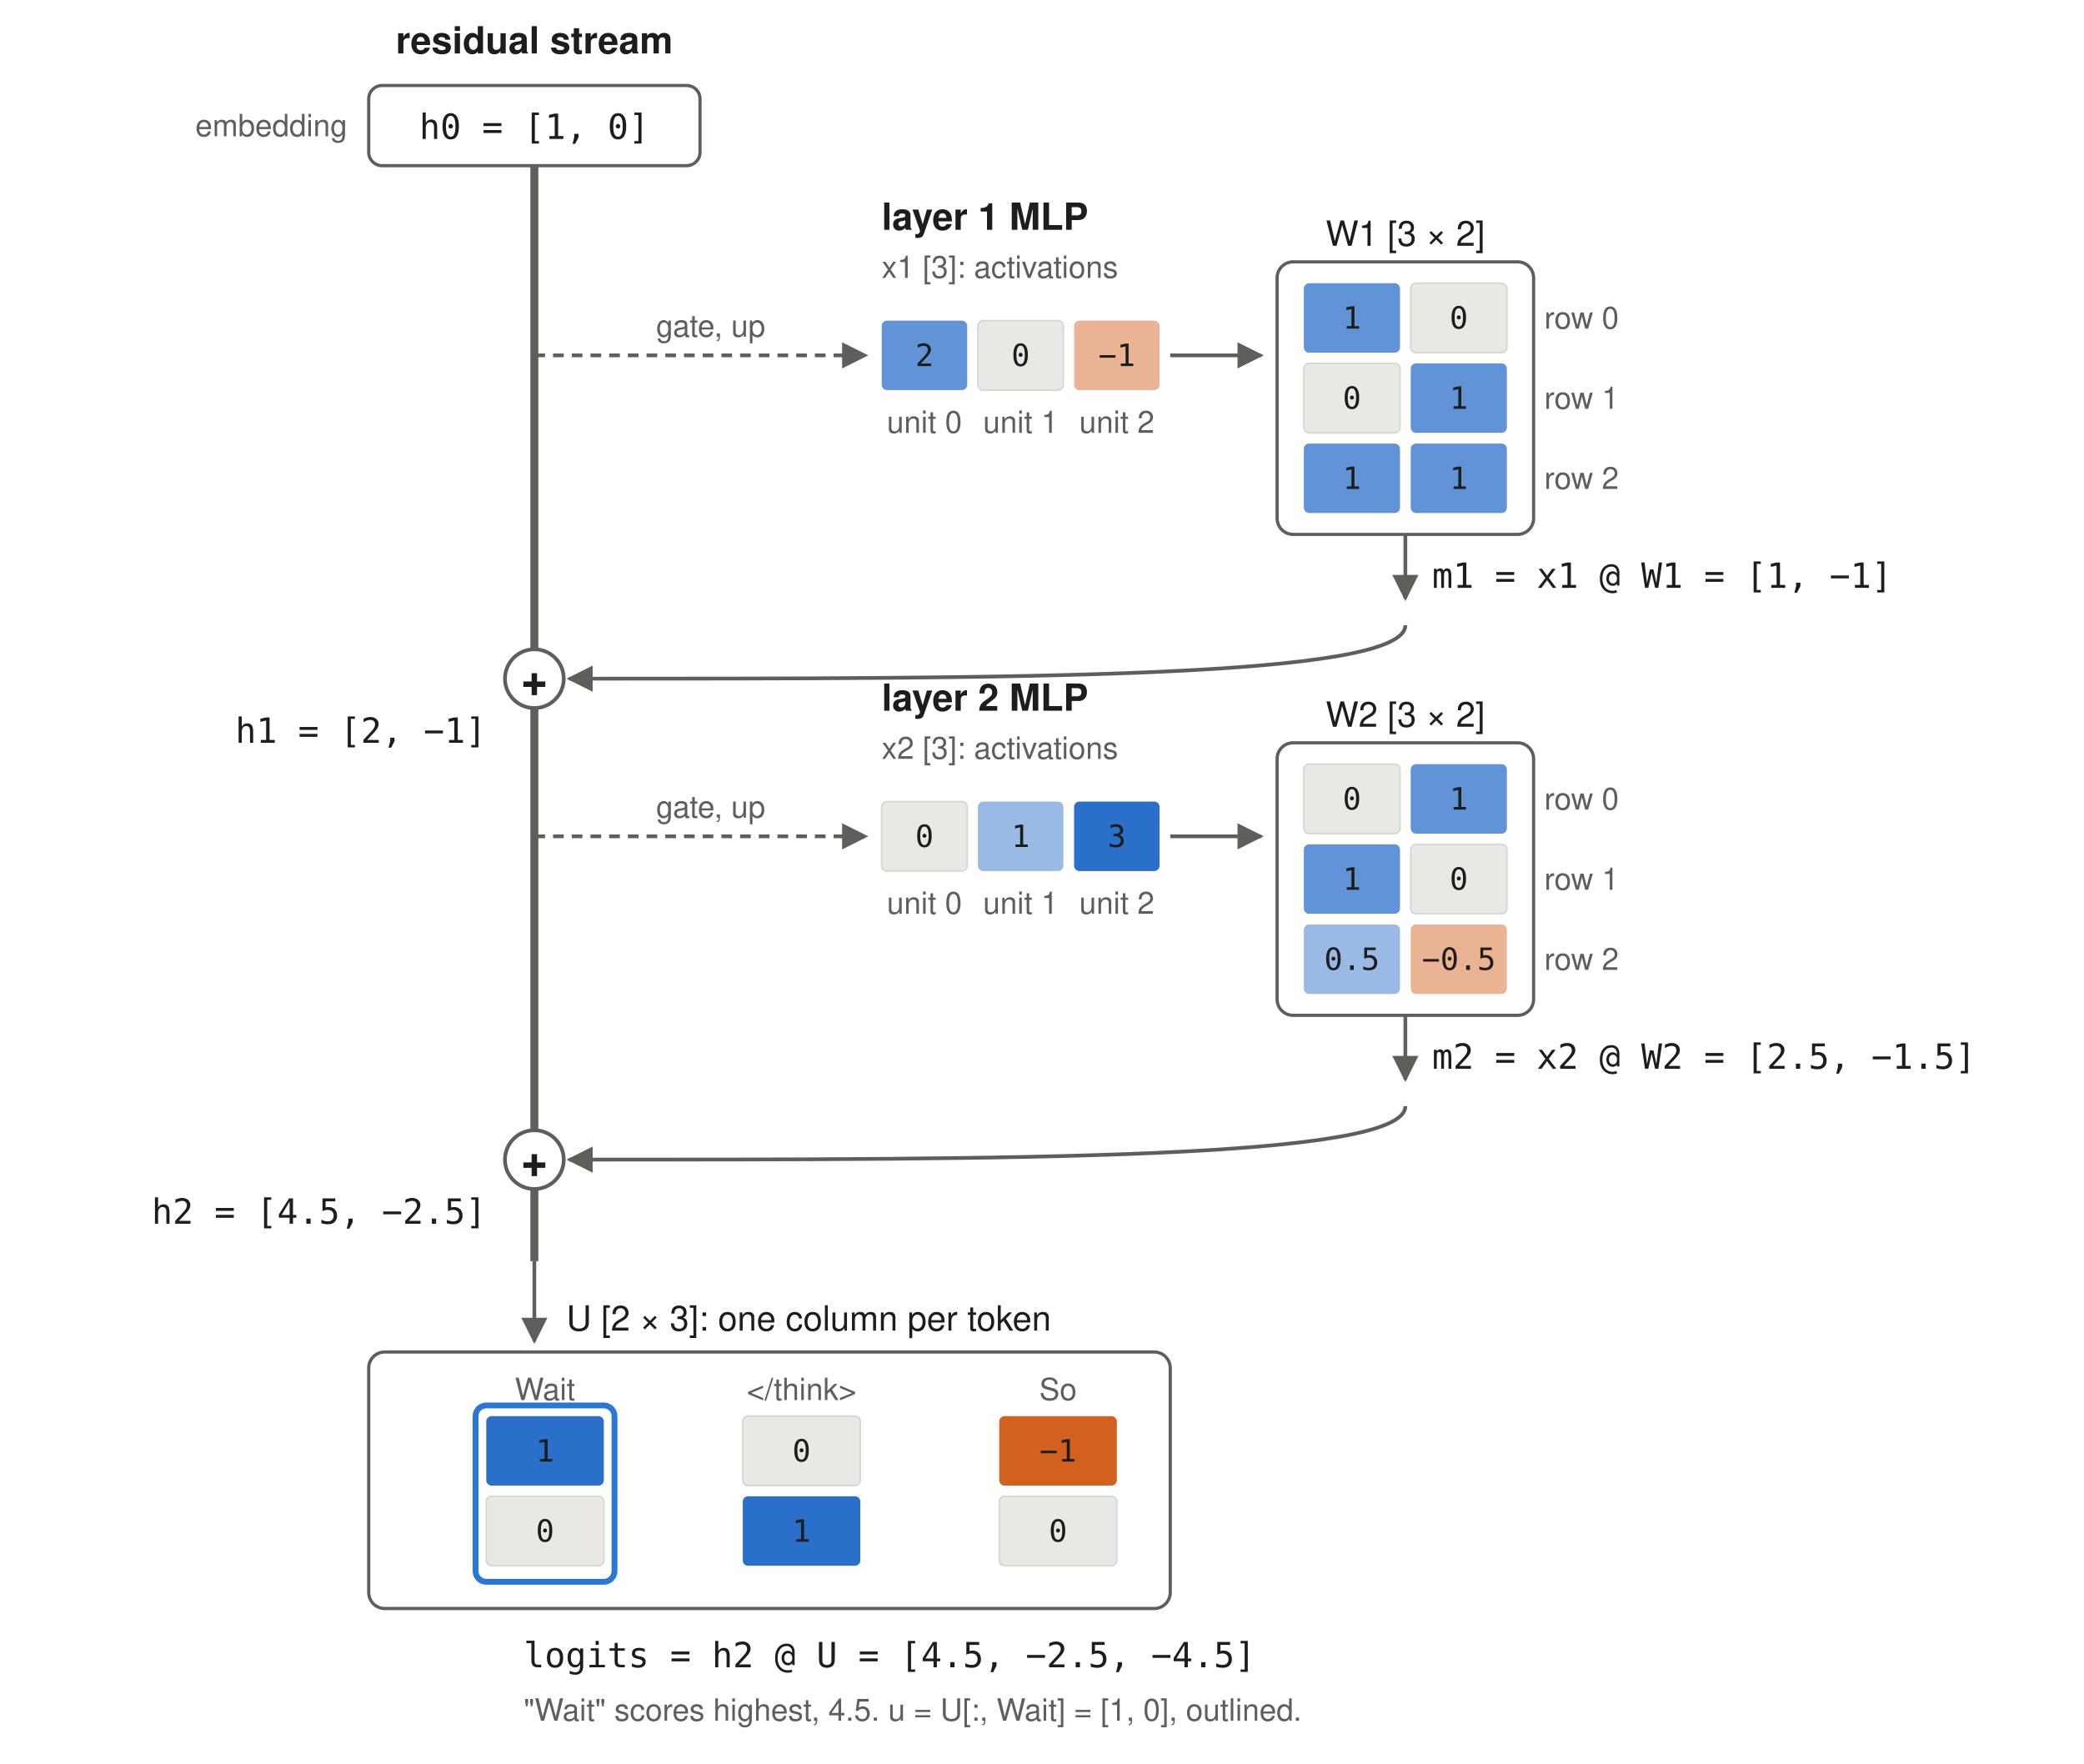
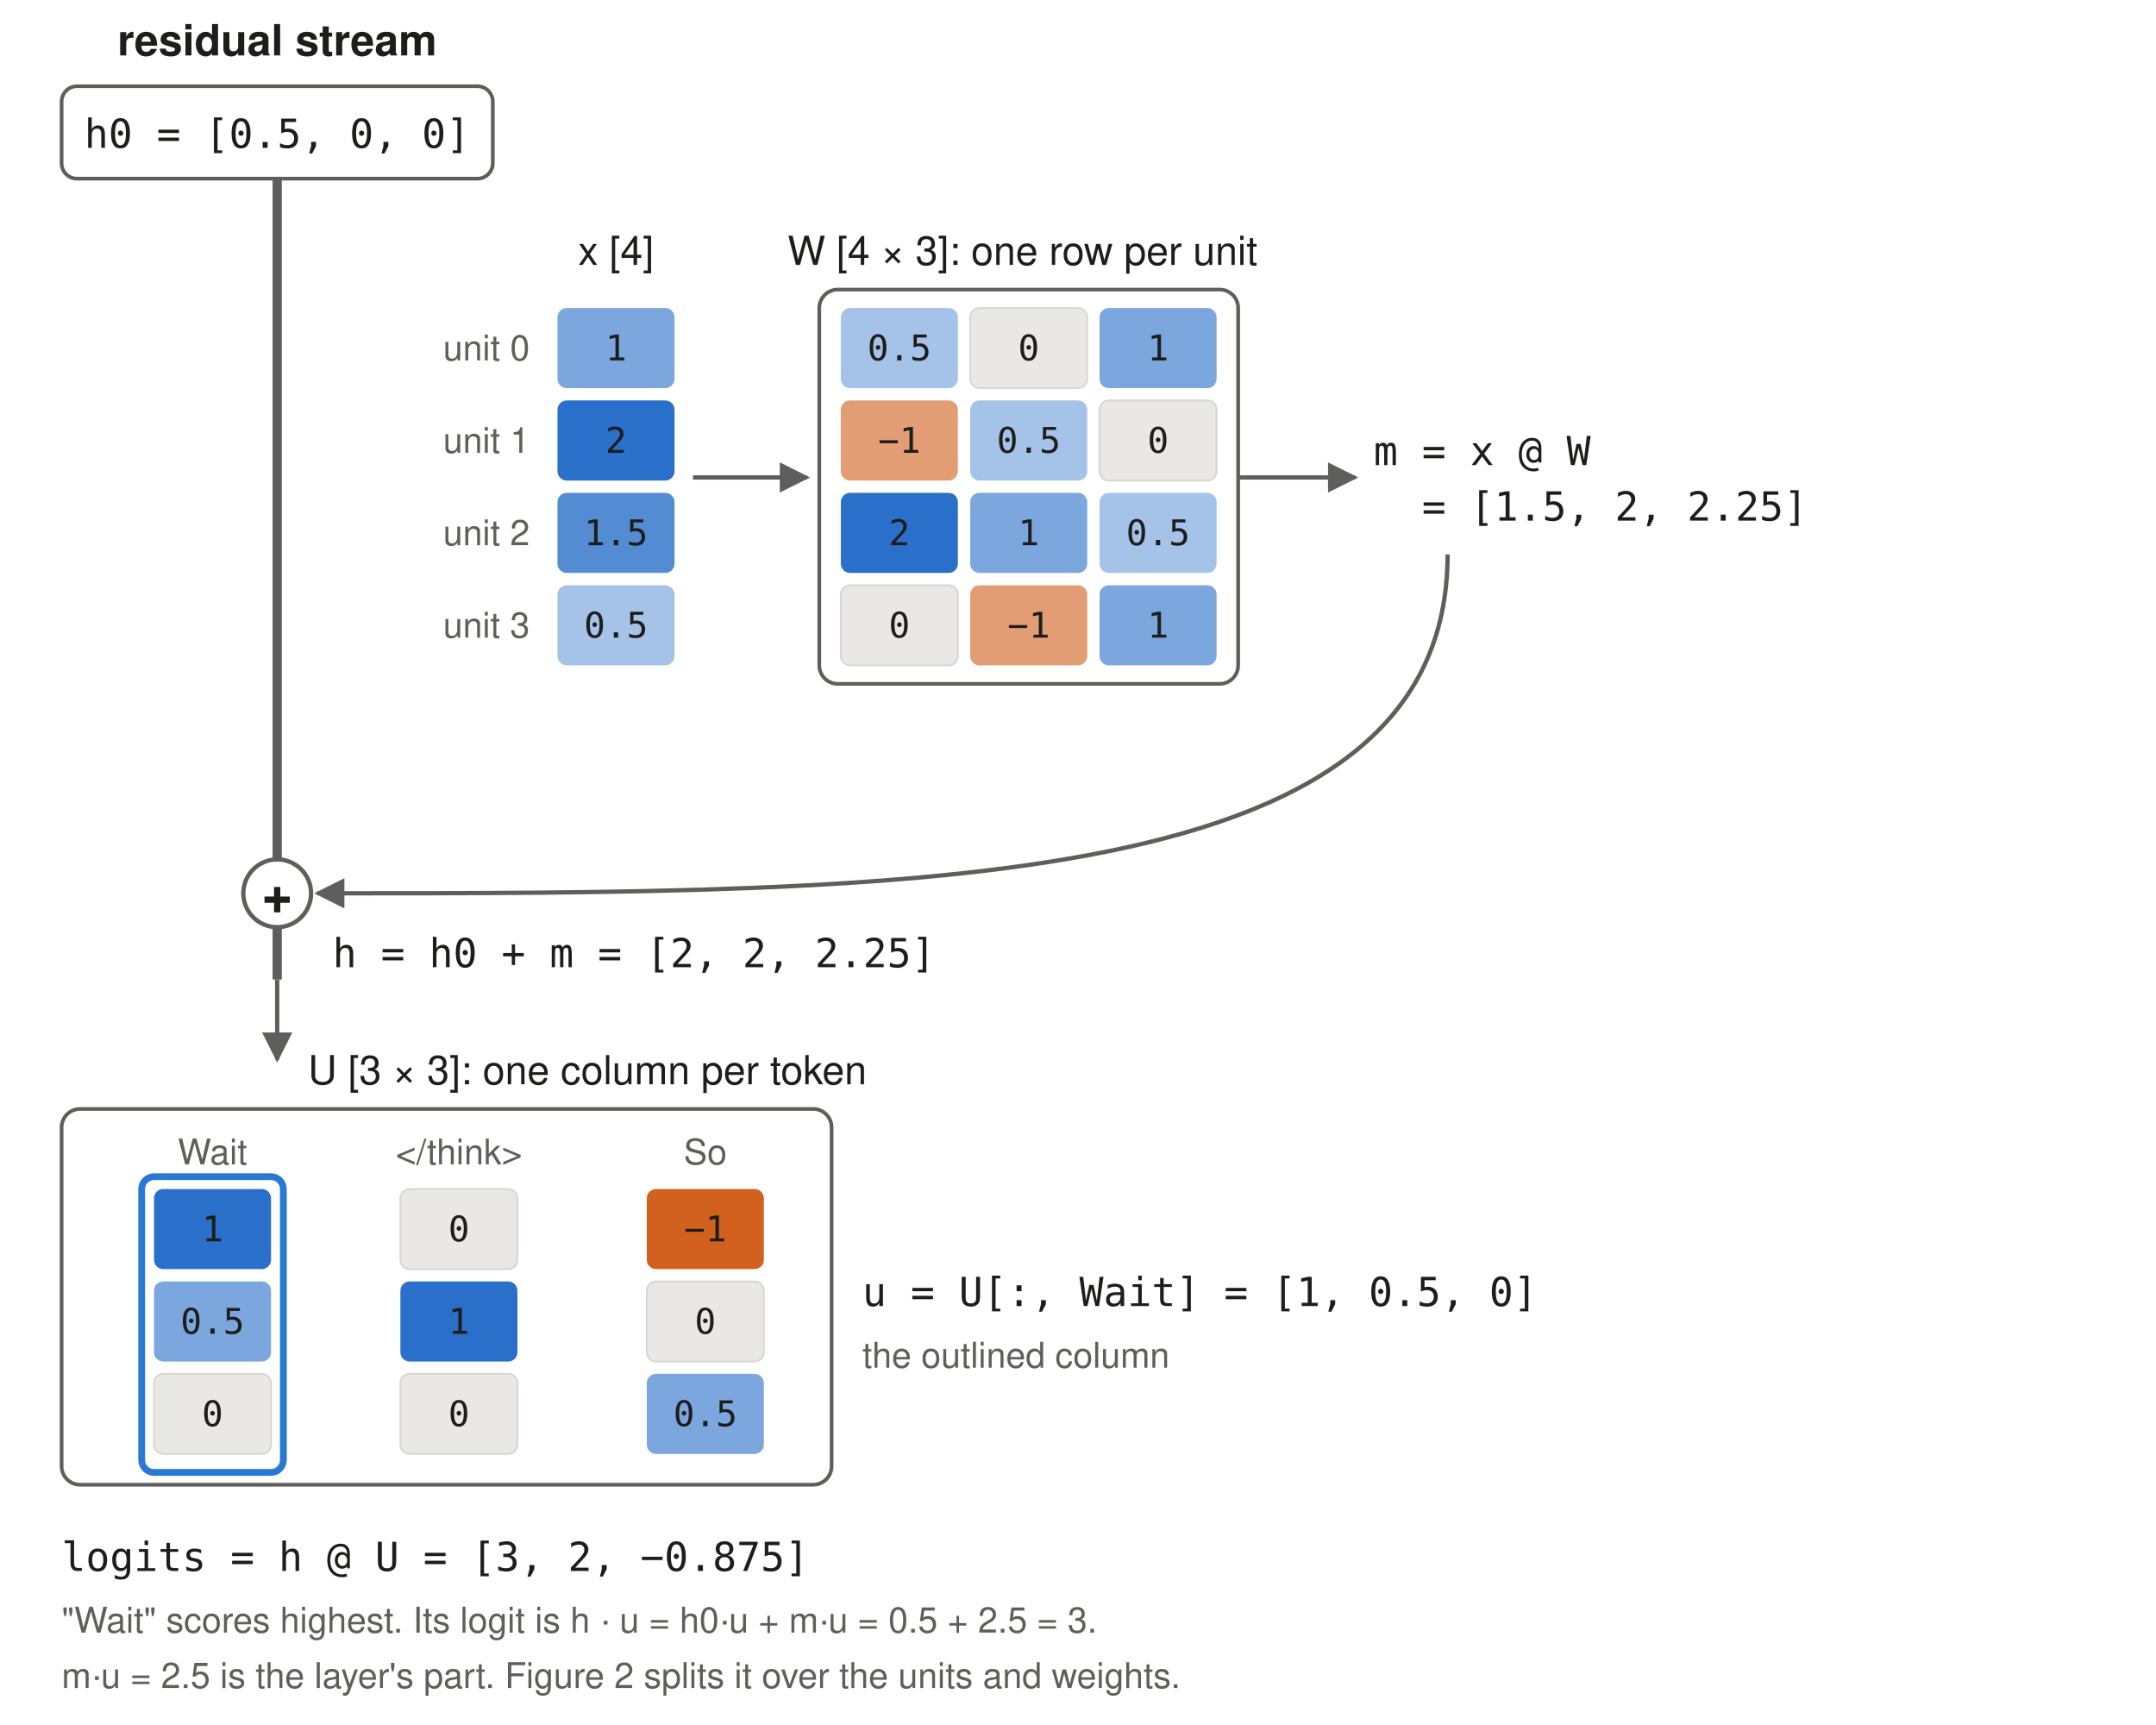
- <svg xmlns="http://www.w3.org/2000/svg" viewBox="0 0 780 660" role="img">
+ <svg xmlns="http://www.w3.org/2000/svg" viewBox="0 0 700 560" role="img">
  <style>
text{font-family:-apple-system,system-ui,"Segoe UI",Helvetica,Arial,sans-serif;fill:var(--ink,#1d1d1b)}
.s{font-size:13px}.tiny{font-size:11.5px;fill:var(--muted,#5f5e5a)}.num{font-size:11.5px;font-family:ui-monospace,Menlo,monospace}
.code{font-size:13px;font-family:ui-monospace,Menlo,monospace}.h{font-size:14px;font-weight:600}.op{font-size:17px;font-weight:600}
.stream{stroke:var(--muted,#5f5e5a);stroke-width:3}.ar{stroke:var(--muted,#5f5e5a);stroke-width:1.4;fill:none}.hd{fill:var(--muted,#5f5e5a)}
.axis{stroke:var(--muted,#5f5e5a);stroke-width:1}.box{fill:none;stroke:var(--muted,#5f5e5a);stroke-width:1.2}
.sel{fill:none;stroke:var(--accent,#2a78d6);stroke-width:2.2}.addc{fill:var(--bg,#fff);stroke:var(--muted,#5f5e5a);stroke-width:1.4}
.pos{fill:var(--pos,#2a6fc9)}.neg{fill:var(--neg,#d2601f)}.zero{fill:var(--code,#e9e8e4);stroke:var(--line,#d9d7d1);stroke-width:.6}
.gray{fill:var(--muted,#5f5e5a)}
</style>
  <defs>
    <marker id="hd" viewBox="0 0 10 10" refX="9" refY="5" markerWidth="7" markerHeight="7" orient="auto-start-reverse">
      <path d="M0,0 L10,5 L0,10 z" class="hd" />
    </marker>
  </defs>
-   <text x="200" y="20" class="h" text-anchor="middle" xml:space="preserve">residual stream</text>
-   <rect x="138" y="32" width="124" height="30" rx="5" class="box" />
-   <text x="200" y="52" class="code" text-anchor="middle" xml:space="preserve">h0 = [1, 0]</text>
-   <text x="130" y="51" class="tiny" text-anchor="end" xml:space="preserve">embedding</text>
-   <line x1="200" y1="62" x2="200" y2="472" class="stream" />
-   <text x="330" y="86" class="h" text-anchor="start" xml:space="preserve">layer 1 MLP</text>
-   <path d="M 200 133 L 324 133" class="ar" stroke-dasharray="4 3" marker-end="url(#hd)" />
-   <text x="266" y="126" class="tiny" text-anchor="middle" xml:space="preserve">gate, up</text>
-   <text x="330" y="104" class="tiny" text-anchor="start" xml:space="preserve">x1 [3]: activations</text>
-   <rect x="330" y="120" width="32" height="26" rx="2" class="pos" fill-opacity="0.74" />
-   <text x="346.0" y="137.0" class="num" text-anchor="middle" xml:space="preserve">2</text>
-   <text x="346" y="162" class="tiny" text-anchor="middle" xml:space="preserve">unit 0</text>
-   <rect x="366" y="120" width="32" height="26" rx="2" class="zero" fill-opacity="1.00" />
-   <text x="382.0" y="137.0" class="num" text-anchor="middle" xml:space="preserve">0</text>
-   <text x="382" y="162" class="tiny" text-anchor="middle" xml:space="preserve">unit 1</text>
-   <rect x="402" y="120" width="32" height="26" rx="2" class="neg" fill-opacity="0.48" />
-   <text x="418.0" y="137.0" class="num" text-anchor="middle" xml:space="preserve">−1</text>
-   <text x="418" y="162" class="tiny" text-anchor="middle" xml:space="preserve">unit 2</text>
-   <line x1="438" y1="133" x2="472" y2="133" class="ar" marker-end="url(#hd)" />
-   <rect x="478" y="98" width="96" height="102" rx="6" class="box" />
-   <text x="526" y="92" class="s" text-anchor="middle" xml:space="preserve">W1 [3 × 2]</text>
-   <rect x="488" y="106" width="36" height="26" rx="2" class="pos" fill-opacity="0.74" />
-   <text x="506.0" y="123.0" class="num" text-anchor="middle" xml:space="preserve">1</text>
-   <rect x="528" y="106" width="36" height="26" rx="2" class="zero" fill-opacity="1.00" />
-   <text x="546.0" y="123.0" class="num" text-anchor="middle" xml:space="preserve">0</text>
-   <text x="578" y="123" class="tiny" text-anchor="start" xml:space="preserve">row 0</text>
-   <rect x="488" y="136" width="36" height="26" rx="2" class="zero" fill-opacity="1.00" />
-   <text x="506.0" y="153.0" class="num" text-anchor="middle" xml:space="preserve">0</text>
-   <rect x="528" y="136" width="36" height="26" rx="2" class="pos" fill-opacity="0.74" />
-   <text x="546.0" y="153.0" class="num" text-anchor="middle" xml:space="preserve">1</text>
-   <text x="578" y="153" class="tiny" text-anchor="start" xml:space="preserve">row 1</text>
-   <rect x="488" y="166" width="36" height="26" rx="2" class="pos" fill-opacity="0.74" />
-   <text x="506.0" y="183.0" class="num" text-anchor="middle" xml:space="preserve">1</text>
-   <rect x="528" y="166" width="36" height="26" rx="2" class="pos" fill-opacity="0.74" />
-   <text x="546.0" y="183.0" class="num" text-anchor="middle" xml:space="preserve">1</text>
-   <text x="578" y="183" class="tiny" text-anchor="start" xml:space="preserve">row 2</text>
-   <line x1="526" y1="200" x2="526" y2="224" class="ar" marker-end="url(#hd)" />
-   <text x="536" y="220" class="code" text-anchor="start" xml:space="preserve">m1 = x1 @ W1 = [1, −1]</text>
-   <path d="M 526 234 C 526 254, 380 254, 213 254" class="ar" marker-end="url(#hd)" />
-   <circle cx="200" cy="254" r="11" class="addc" />
-   <text x="200" y="260" class="op" text-anchor="middle" xml:space="preserve">+</text>
-   <text x="182" y="278" class="code" text-anchor="end" xml:space="preserve">h1 = [2, −1]</text>
-   <text x="330" y="266" class="h" text-anchor="start" xml:space="preserve">layer 2 MLP</text>
-   <path d="M 200 313 L 324 313" class="ar" stroke-dasharray="4 3" marker-end="url(#hd)" />
-   <text x="266" y="306" class="tiny" text-anchor="middle" xml:space="preserve">gate, up</text>
-   <text x="330" y="284" class="tiny" text-anchor="start" xml:space="preserve">x2 [3]: activations</text>
-   <rect x="330" y="300" width="32" height="26" rx="2" class="zero" fill-opacity="1.00" />
-   <text x="346.0" y="317.0" class="num" text-anchor="middle" xml:space="preserve">0</text>
-   <text x="346" y="342" class="tiny" text-anchor="middle" xml:space="preserve">unit 0</text>
-   <rect x="366" y="300" width="32" height="26" rx="2" class="pos" fill-opacity="0.48" />
-   <text x="382.0" y="317.0" class="num" text-anchor="middle" xml:space="preserve">1</text>
-   <text x="382" y="342" class="tiny" text-anchor="middle" xml:space="preserve">unit 1</text>
-   <rect x="402" y="300" width="32" height="26" rx="2" class="pos" fill-opacity="1.00" />
-   <text x="418.0" y="317.0" class="num" text-anchor="middle" xml:space="preserve">3</text>
-   <text x="418" y="342" class="tiny" text-anchor="middle" xml:space="preserve">unit 2</text>
-   <line x1="438" y1="313" x2="472" y2="313" class="ar" marker-end="url(#hd)" />
-   <rect x="478" y="278" width="96" height="102" rx="6" class="box" />
-   <text x="526" y="272" class="s" text-anchor="middle" xml:space="preserve">W2 [3 × 2]</text>
-   <rect x="488" y="286" width="36" height="26" rx="2" class="zero" fill-opacity="1.00" />
-   <text x="506.0" y="303.0" class="num" text-anchor="middle" xml:space="preserve">0</text>
-   <rect x="528" y="286" width="36" height="26" rx="2" class="pos" fill-opacity="0.74" />
-   <text x="546.0" y="303.0" class="num" text-anchor="middle" xml:space="preserve">1</text>
-   <text x="578" y="303" class="tiny" text-anchor="start" xml:space="preserve">row 0</text>
-   <rect x="488" y="316" width="36" height="26" rx="2" class="pos" fill-opacity="0.74" />
-   <text x="506.0" y="333.0" class="num" text-anchor="middle" xml:space="preserve">1</text>
-   <rect x="528" y="316" width="36" height="26" rx="2" class="zero" fill-opacity="1.00" />
-   <text x="546.0" y="333.0" class="num" text-anchor="middle" xml:space="preserve">0</text>
-   <text x="578" y="333" class="tiny" text-anchor="start" xml:space="preserve">row 1</text>
-   <rect x="488" y="346" width="36" height="26" rx="2" class="pos" fill-opacity="0.48" />
-   <text x="506.0" y="363.0" class="num" text-anchor="middle" xml:space="preserve">0.5</text>
-   <rect x="528" y="346" width="36" height="26" rx="2" class="neg" fill-opacity="0.48" />
-   <text x="546.0" y="363.0" class="num" text-anchor="middle" xml:space="preserve">−0.5</text>
-   <text x="578" y="363" class="tiny" text-anchor="start" xml:space="preserve">row 2</text>
-   <line x1="526" y1="380" x2="526" y2="404" class="ar" marker-end="url(#hd)" />
-   <text x="536" y="400" class="code" text-anchor="start" xml:space="preserve">m2 = x2 @ W2 = [2.5, −1.5]</text>
-   <path d="M 526 414 C 526 434, 380 434, 213 434" class="ar" marker-end="url(#hd)" />
-   <circle cx="200" cy="434" r="11" class="addc" />
-   <text x="200" y="440" class="op" text-anchor="middle" xml:space="preserve">+</text>
-   <text x="182" y="458" class="code" text-anchor="end" xml:space="preserve">h2 = [4.5, −2.5]</text>
-   <line x1="200" y1="472" x2="200" y2="502" class="ar" marker-end="url(#hd)" />
-   <rect x="138" y="506" width="300" height="96" rx="6" class="box" />
-   <text x="212" y="498" class="s" text-anchor="start" xml:space="preserve">U [2 × 3]: one column per token</text>
-   <text x="204" y="524" class="tiny" text-anchor="middle" xml:space="preserve">Wait</text>
-   <rect x="182" y="530" width="44" height="26" rx="2" class="pos" fill-opacity="1.00" />
-   <text x="204.0" y="547.0" class="num" text-anchor="middle" xml:space="preserve">1</text>
-   <rect x="182" y="560" width="44" height="26" rx="2" class="zero" fill-opacity="1.00" />
-   <text x="204.0" y="577.0" class="num" text-anchor="middle" xml:space="preserve">0</text>
-   <text x="300" y="524" class="tiny" text-anchor="middle" xml:space="preserve">&lt;/think&gt;</text>
-   <rect x="278" y="530" width="44" height="26" rx="2" class="zero" fill-opacity="1.00" />
-   <text x="300.0" y="547.0" class="num" text-anchor="middle" xml:space="preserve">0</text>
-   <rect x="278" y="560" width="44" height="26" rx="2" class="pos" fill-opacity="1.00" />
-   <text x="300.0" y="577.0" class="num" text-anchor="middle" xml:space="preserve">1</text>
-   <text x="396" y="524" class="tiny" text-anchor="middle" xml:space="preserve">So</text>
-   <rect x="374" y="530" width="44" height="26" rx="2" class="neg" fill-opacity="1.00" />
-   <text x="396.0" y="547.0" class="num" text-anchor="middle" xml:space="preserve">−1</text>
-   <rect x="374" y="560" width="44" height="26" rx="2" class="zero" fill-opacity="1.00" />
-   <text x="396.0" y="577.0" class="num" text-anchor="middle" xml:space="preserve">0</text>
-   <rect x="178" y="526" width="52" height="66" rx="4" class="sel" />
-   <text x="196" y="624" class="code" text-anchor="start" xml:space="preserve">logits = h2 @ U = [4.5, −2.5, −4.5]</text>
-   <text x="196" y="644" class="tiny" text-anchor="start" xml:space="preserve">"Wait" scores highest, 4.5. u = U[:, Wait] = [1, 0], outlined.</text>
+   <text x="90" y="18" class="h" text-anchor="middle" xml:space="preserve">residual stream</text>
+   <rect x="20" y="28" width="140" height="30" rx="5" class="box" />
+   <text x="90" y="48" class="code" text-anchor="middle" xml:space="preserve">h0 = [0.5, 0, 0]</text>
+   <line x1="90" y1="58" x2="90" y2="318" class="stream" />
+   <text x="200" y="86" class="s" text-anchor="middle" xml:space="preserve">x [4]</text>
+   <rect x="181" y="100" width="38" height="26" rx="3" class="pos" fill-opacity="0.61" />
+   <text x="200.0" y="117.0" class="num" text-anchor="middle" xml:space="preserve">1</text>
+   <text x="172" y="117" class="tiny" text-anchor="end" xml:space="preserve">unit 0</text>
+   <rect x="181" y="130" width="38" height="26" rx="3" class="pos" fill-opacity="1.00" />
+   <text x="200.0" y="147.0" class="num" text-anchor="middle" xml:space="preserve">2</text>
+   <text x="172" y="147" class="tiny" text-anchor="end" xml:space="preserve">unit 1</text>
+   <rect x="181" y="160" width="38" height="26" rx="3" class="pos" fill-opacity="0.80" />
+   <text x="200.0" y="177.0" class="num" text-anchor="middle" xml:space="preserve">1.5</text>
+   <text x="172" y="177" class="tiny" text-anchor="end" xml:space="preserve">unit 2</text>
+   <rect x="181" y="190" width="38" height="26" rx="3" class="pos" fill-opacity="0.42" />
+   <text x="200.0" y="207.0" class="num" text-anchor="middle" xml:space="preserve">0.5</text>
+   <text x="172" y="207" class="tiny" text-anchor="end" xml:space="preserve">unit 3</text>
+   <line x1="225" y1="155" x2="262" y2="155" class="ar" marker-end="url(#hd)" />
+   <text x="332" y="86" class="s" text-anchor="middle" xml:space="preserve">W [4 × 3]: one row per unit</text>
+   <rect x="266" y="94" width="136" height="128" rx="6" class="box" />
+   <rect x="273" y="100" width="38" height="26" rx="3" class="pos" fill-opacity="0.42" />
+   <text x="292.0" y="117.0" class="num" text-anchor="middle" xml:space="preserve">0.5</text>
+   <rect x="315" y="100" width="38" height="26" rx="3" class="zero" fill-opacity="1.00" />
+   <text x="334.0" y="117.0" class="num" text-anchor="middle" xml:space="preserve">0</text>
+   <rect x="357" y="100" width="38" height="26" rx="3" class="pos" fill-opacity="0.61" />
+   <text x="376.0" y="117.0" class="num" text-anchor="middle" xml:space="preserve">1</text>
+   <rect x="273" y="130" width="38" height="26" rx="3" class="neg" fill-opacity="0.61" />
+   <text x="292.0" y="147.0" class="num" text-anchor="middle" xml:space="preserve">−1</text>
+   <rect x="315" y="130" width="38" height="26" rx="3" class="pos" fill-opacity="0.42" />
+   <text x="334.0" y="147.0" class="num" text-anchor="middle" xml:space="preserve">0.5</text>
+   <rect x="357" y="130" width="38" height="26" rx="3" class="zero" fill-opacity="1.00" />
+   <text x="376.0" y="147.0" class="num" text-anchor="middle" xml:space="preserve">0</text>
+   <rect x="273" y="160" width="38" height="26" rx="3" class="pos" fill-opacity="1.00" />
+   <text x="292.0" y="177.0" class="num" text-anchor="middle" xml:space="preserve">2</text>
+   <rect x="315" y="160" width="38" height="26" rx="3" class="pos" fill-opacity="0.61" />
+   <text x="334.0" y="177.0" class="num" text-anchor="middle" xml:space="preserve">1</text>
+   <rect x="357" y="160" width="38" height="26" rx="3" class="pos" fill-opacity="0.42" />
+   <text x="376.0" y="177.0" class="num" text-anchor="middle" xml:space="preserve">0.5</text>
+   <rect x="273" y="190" width="38" height="26" rx="3" class="zero" fill-opacity="1.00" />
+   <text x="292.0" y="207.0" class="num" text-anchor="middle" xml:space="preserve">0</text>
+   <rect x="315" y="190" width="38" height="26" rx="3" class="neg" fill-opacity="0.61" />
+   <text x="334.0" y="207.0" class="num" text-anchor="middle" xml:space="preserve">−1</text>
+   <rect x="357" y="190" width="38" height="26" rx="3" class="pos" fill-opacity="0.61" />
+   <text x="376.0" y="207.0" class="num" text-anchor="middle" xml:space="preserve">1</text>
+   <line x1="402" y1="155" x2="440" y2="155" class="ar" marker-end="url(#hd)" />
+   <text x="446" y="151" class="code" text-anchor="start" xml:space="preserve">m = x @ W</text>
+   <text x="446" y="169" class="code" text-anchor="start" xml:space="preserve">  = [1.5, 2, 2.25]</text>
+   <path d="M 470 180 C 470 290, 300 290, 103 290" class="ar" fill="none" marker-end="url(#hd)" />
+   <circle cx="90" cy="290" r="11" class="addc" />
+   <text x="90" y="296" class="op" text-anchor="middle" xml:space="preserve">+</text>
+   <text x="108" y="314" class="code" text-anchor="start" xml:space="preserve">h = h0 + m = [2, 2, 2.25]</text>
+   <line x1="90" y1="318" x2="90" y2="344" class="ar" marker-end="url(#hd)" />
+   <text x="100" y="352" class="s" text-anchor="start" xml:space="preserve">U [3 × 3]: one column per token</text>
+   <rect x="20" y="360" width="250" height="122" rx="6" class="box" />
+   <text x="69" y="378" class="tiny" text-anchor="middle" xml:space="preserve">Wait</text>
+   <rect x="50" y="386" width="38" height="26" rx="3" class="pos" fill-opacity="1.00" />
+   <text x="69.0" y="403.0" class="num" text-anchor="middle" xml:space="preserve">1</text>
+   <rect x="50" y="416" width="38" height="26" rx="3" class="pos" fill-opacity="0.61" />
+   <text x="69.0" y="433.0" class="num" text-anchor="middle" xml:space="preserve">0.5</text>
+   <rect x="50" y="446" width="38" height="26" rx="3" class="zero" fill-opacity="1.00" />
+   <text x="69.0" y="463.0" class="num" text-anchor="middle" xml:space="preserve">0</text>
+   <text x="149" y="378" class="tiny" text-anchor="middle" xml:space="preserve">&lt;/think&gt;</text>
+   <rect x="130" y="386" width="38" height="26" rx="3" class="zero" fill-opacity="1.00" />
+   <text x="149.0" y="403.0" class="num" text-anchor="middle" xml:space="preserve">0</text>
+   <rect x="130" y="416" width="38" height="26" rx="3" class="pos" fill-opacity="1.00" />
+   <text x="149.0" y="433.0" class="num" text-anchor="middle" xml:space="preserve">1</text>
+   <rect x="130" y="446" width="38" height="26" rx="3" class="zero" fill-opacity="1.00" />
+   <text x="149.0" y="463.0" class="num" text-anchor="middle" xml:space="preserve">0</text>
+   <text x="229" y="378" class="tiny" text-anchor="middle" xml:space="preserve">So</text>
+   <rect x="210" y="386" width="38" height="26" rx="3" class="neg" fill-opacity="1.00" />
+   <text x="229.0" y="403.0" class="num" text-anchor="middle" xml:space="preserve">−1</text>
+   <rect x="210" y="416" width="38" height="26" rx="3" class="zero" fill-opacity="1.00" />
+   <text x="229.0" y="433.0" class="num" text-anchor="middle" xml:space="preserve">0</text>
+   <rect x="210" y="446" width="38" height="26" rx="3" class="pos" fill-opacity="0.61" />
+   <text x="229.0" y="463.0" class="num" text-anchor="middle" xml:space="preserve">0.5</text>
+   <rect x="46" y="382" width="46" height="96" rx="4" class="sel" />
+   <text x="280" y="424" class="code" text-anchor="start" xml:space="preserve">u = U[:, Wait] = [1, 0.5, 0]</text>
+   <text x="280" y="444" class="tiny" text-anchor="start" xml:space="preserve">the outlined column</text>
+   <text x="20" y="510" class="code" text-anchor="start" xml:space="preserve">logits = h @ U = [3, 2, −0.875]</text>
+   <text x="20" y="530" class="tiny" text-anchor="start" xml:space="preserve">"Wait" scores highest. Its logit is h · u = h0·u + m·u = 0.5 + 2.5 = 3.</text>
+   <text x="20" y="548" class="tiny" text-anchor="start" xml:space="preserve">m·u = 2.5 is the layer's part. Figure 2 splits it over the units and weights.</text>
</svg>
